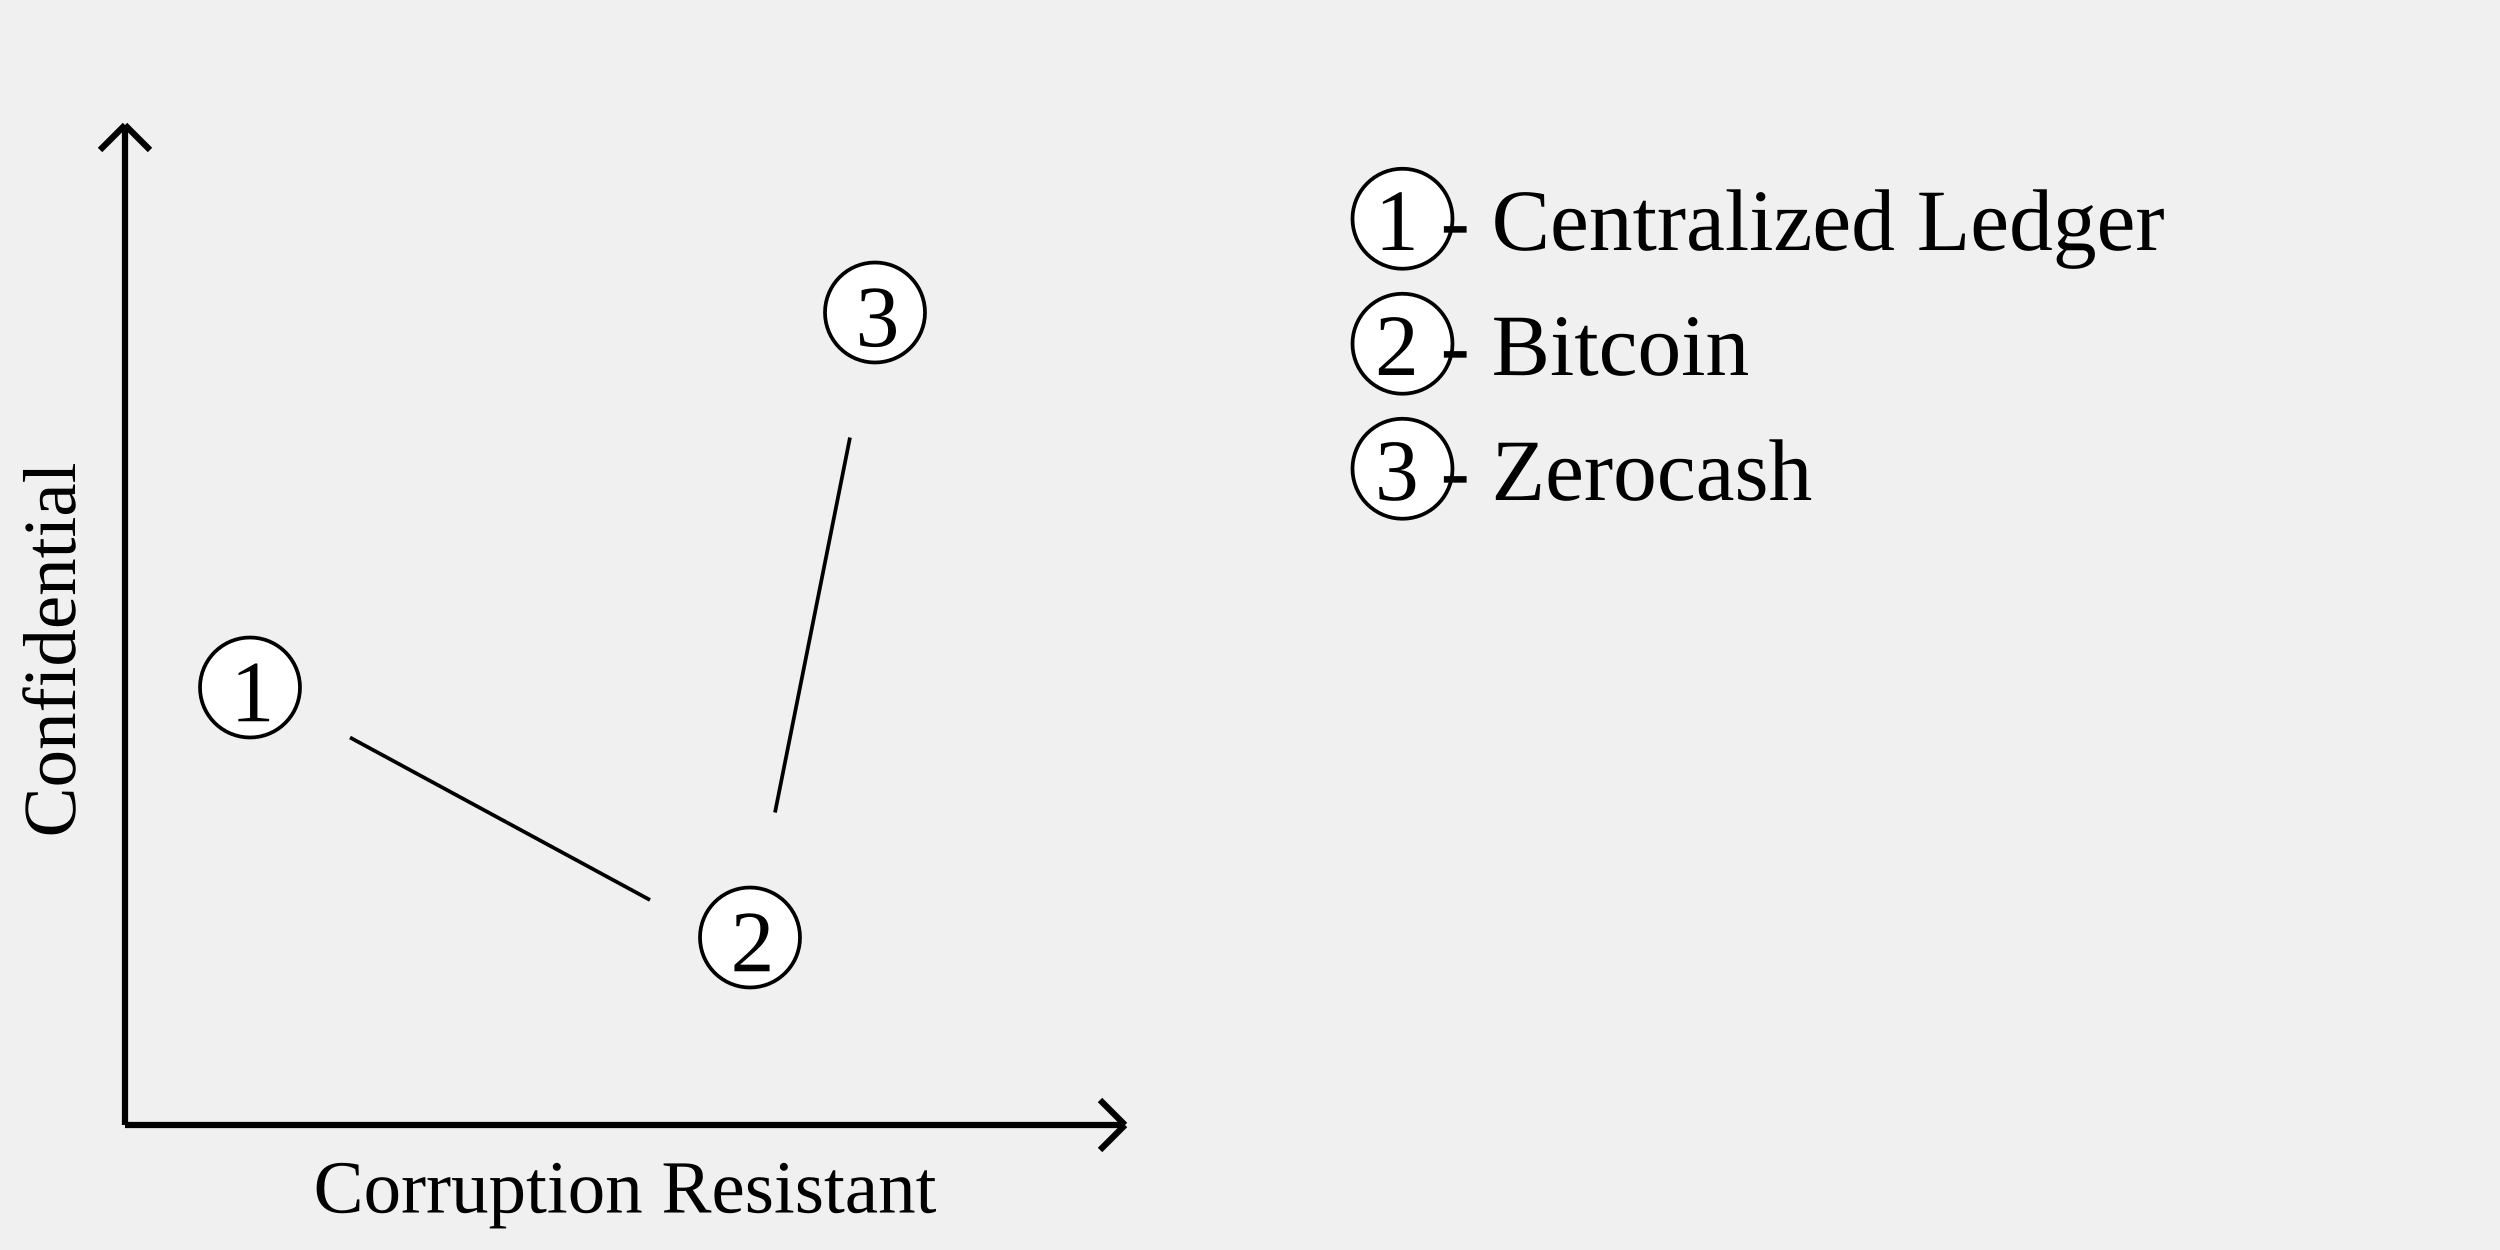
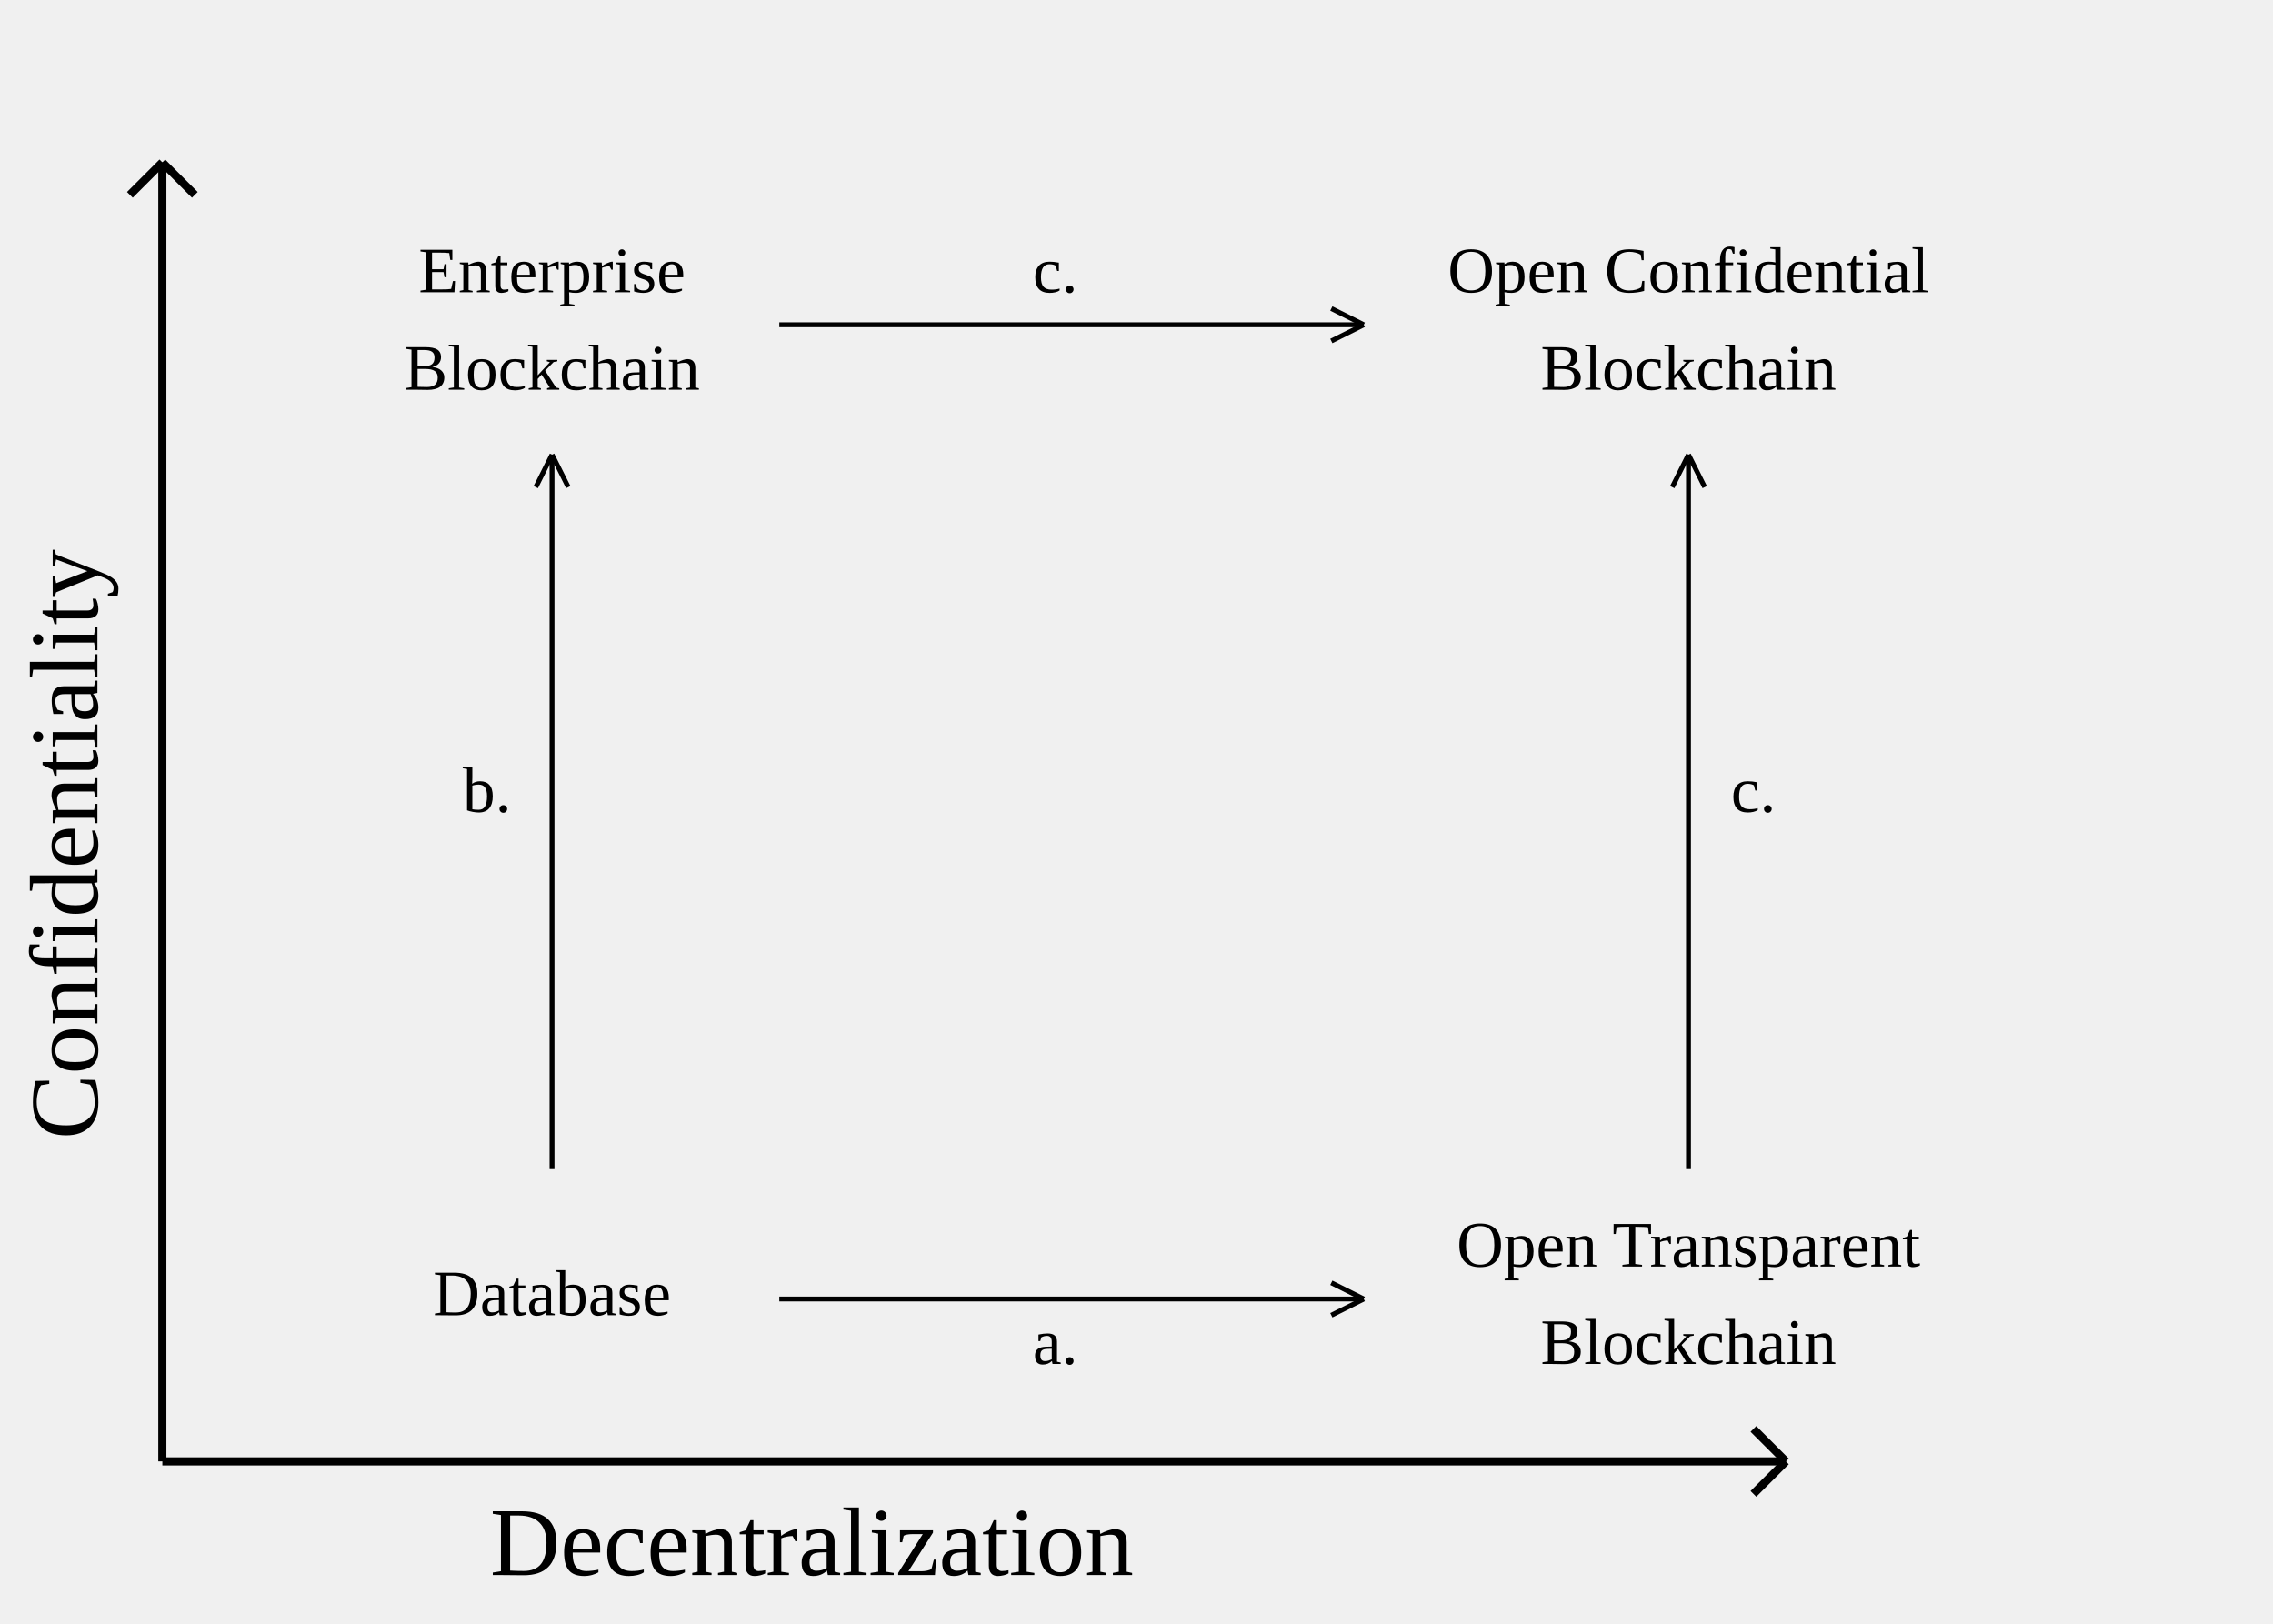
- <svg xmlns="http://www.w3.org/2000/svg" version="1.1" baseProfile="full" viewBox="0,0,2000,1000">
-   <line x1="100" y1="900" x2="900" y2="900" stroke="black" stroke-width="5" />
-   <line x1="900" y1="900" x2="880" y2="880" stroke="black" stroke-width="5" />
-   <line x1="900" y1="900" x2="880" y2="920" stroke="black" stroke-width="5" />
+ <svg xmlns="http://www.w3.org/2000/svg" version="1.1" baseProfile="full" viewBox="0,0,1400,1000">
+   <line x1="100" y1="900" x2="1100" y2="900" stroke="black" stroke-width="5" />
+   <line x1="1100" y1="900" x2="1080" y2="880" stroke="black" stroke-width="5" />
+   <line x1="1100" y1="900" x2="1080" y2="920" stroke="black" stroke-width="5" />
  <line x1="100" y1="900" x2="100" y2="100" stroke="black" stroke-width="5" />
  <line x1="100" y1="100" x2="120" y2="120" stroke="black" stroke-width="5" />
  <line x1="100" y1="100" x2="80" y2="120" stroke="black" stroke-width="5" />
-   <text x="500" y="970" font-size="60" text-anchor="middle" fill="black">Corruption Resistant</text>
-   <text x="500" y="960" font-size="60" text-anchor="middle" fill="black" transform="rotate(-90,60,960)">Confidential</text>
-   <circle cx="200" cy="550" r="40" stroke="black" stroke-width="3" fill="white" />
-   <text x="202" y="577" font-size="70" text-anchor="middle" fill="black">1</text>
-   <circle cx="1122" cy="175" r="40" stroke="black" stroke-width="3" fill="white" />
-   <text x="1100" y="200" font-size="70" text-anchor="left" fill="black">1 - Centralized Ledger</text>
-   <line x1="280" y1="590" x2="520" y2="720" stroke="black" stroke-width="3" />
-   <circle cx="600" cy="750" r="40" stroke="black" stroke-width="3" fill="white" />
-   <text x="602" y="777" font-size="70" text-anchor="middle" fill="black">2</text>
-   <circle cx="1122" cy="275" r="40" stroke="black" stroke-width="3" fill="white" />
-   <text x="1100" y="300" font-size="70" text-anchor="left" fill="black">2 - Bitcoin</text>
-   <line x1="620" y1="650" x2="680" y2="350" stroke="black" stroke-width="3" />
-   <circle cx="700" cy="250" r="40" stroke="black" stroke-width="3" fill="white" />
-   <text x="702" y="277" font-size="70" text-anchor="middle" fill="black">3</text>
-   <circle cx="1122" cy="375" r="40" stroke="black" stroke-width="3" fill="white" />
-   <text x="1100" y="400" font-size="70" text-anchor="left" fill="black">3 - Zerocash</text>
+   <text x="500" y="970" font-size="60" text-anchor="middle" fill="black">Decentralization</text>
+   <text x="500" y="960" font-size="60" text-anchor="middle" fill="black" transform="rotate(-90,60,960)">Confidentiality</text>
+   <text x="340" y="810" font-size="40" text-anchor="middle" fill="black">Database</text>
+   <line x1="840" y1="800" x2="480" y2="800" stroke="black" stroke-width="3" />
+   <line x1="840" y1="800" x2="820" y2="790" stroke="black" stroke-width="3" />
+   <line x1="840" y1="800" x2="820" y2="810" stroke="black" stroke-width="3" />
+   <text x="650" y="840" font-size="40" text-anchor="middle" fill="black">a.</text>
+   <text x="1040" y="780" font-size="40" text-anchor="middle" fill="black">Open Transparent</text>
+   <text x="1040" y="840" font-size="40" text-anchor="middle" fill="black">Blockchain</text>
+   <line x1="340" y1="280" x2="340" y2="720" stroke="black" stroke-width="3" />
+   <line x1="340" y1="280" x2="350" y2="300" stroke="black" stroke-width="3" />
+   <line x1="340" y1="280" x2="330" y2="300" stroke="black" stroke-width="3" />
+   <text x="300" y="500" font-size="40" text-anchor="middle" fill="black">b.</text>
+   <text x="340" y="180" font-size="40" text-anchor="middle" fill="black">Enterprise</text>
+   <text x="340" y="240" font-size="40" text-anchor="middle" fill="black">Blockchain</text>
+   <line x1="840" y1="200" x2="480" y2="200" stroke="black" stroke-width="3" />
+   <line x1="840" y1="200" x2="820" y2="190" stroke="black" stroke-width="3" />
+   <line x1="840" y1="200" x2="820" y2="210" stroke="black" stroke-width="3" />
+   <text x="650" y="180" font-size="40" text-anchor="middle" fill="black">c.</text>
+   <line x1="1040" y1="280" x2="1040" y2="720" stroke="black" stroke-width="3" />
+   <line x1="1040" y1="280" x2="1050" y2="300" stroke="black" stroke-width="3" />
+   <line x1="1040" y1="280" x2="1030" y2="300" stroke="black" stroke-width="3" />
+   <text x="1080" y="500" font-size="40" text-anchor="middle" fill="black">c.</text>
+   <text x="1040" y="180" font-size="40" text-anchor="middle" fill="black">Open Confidential</text>
+   <text x="1040" y="240" font-size="40" text-anchor="middle" fill="black">Blockchain</text>
</svg>
